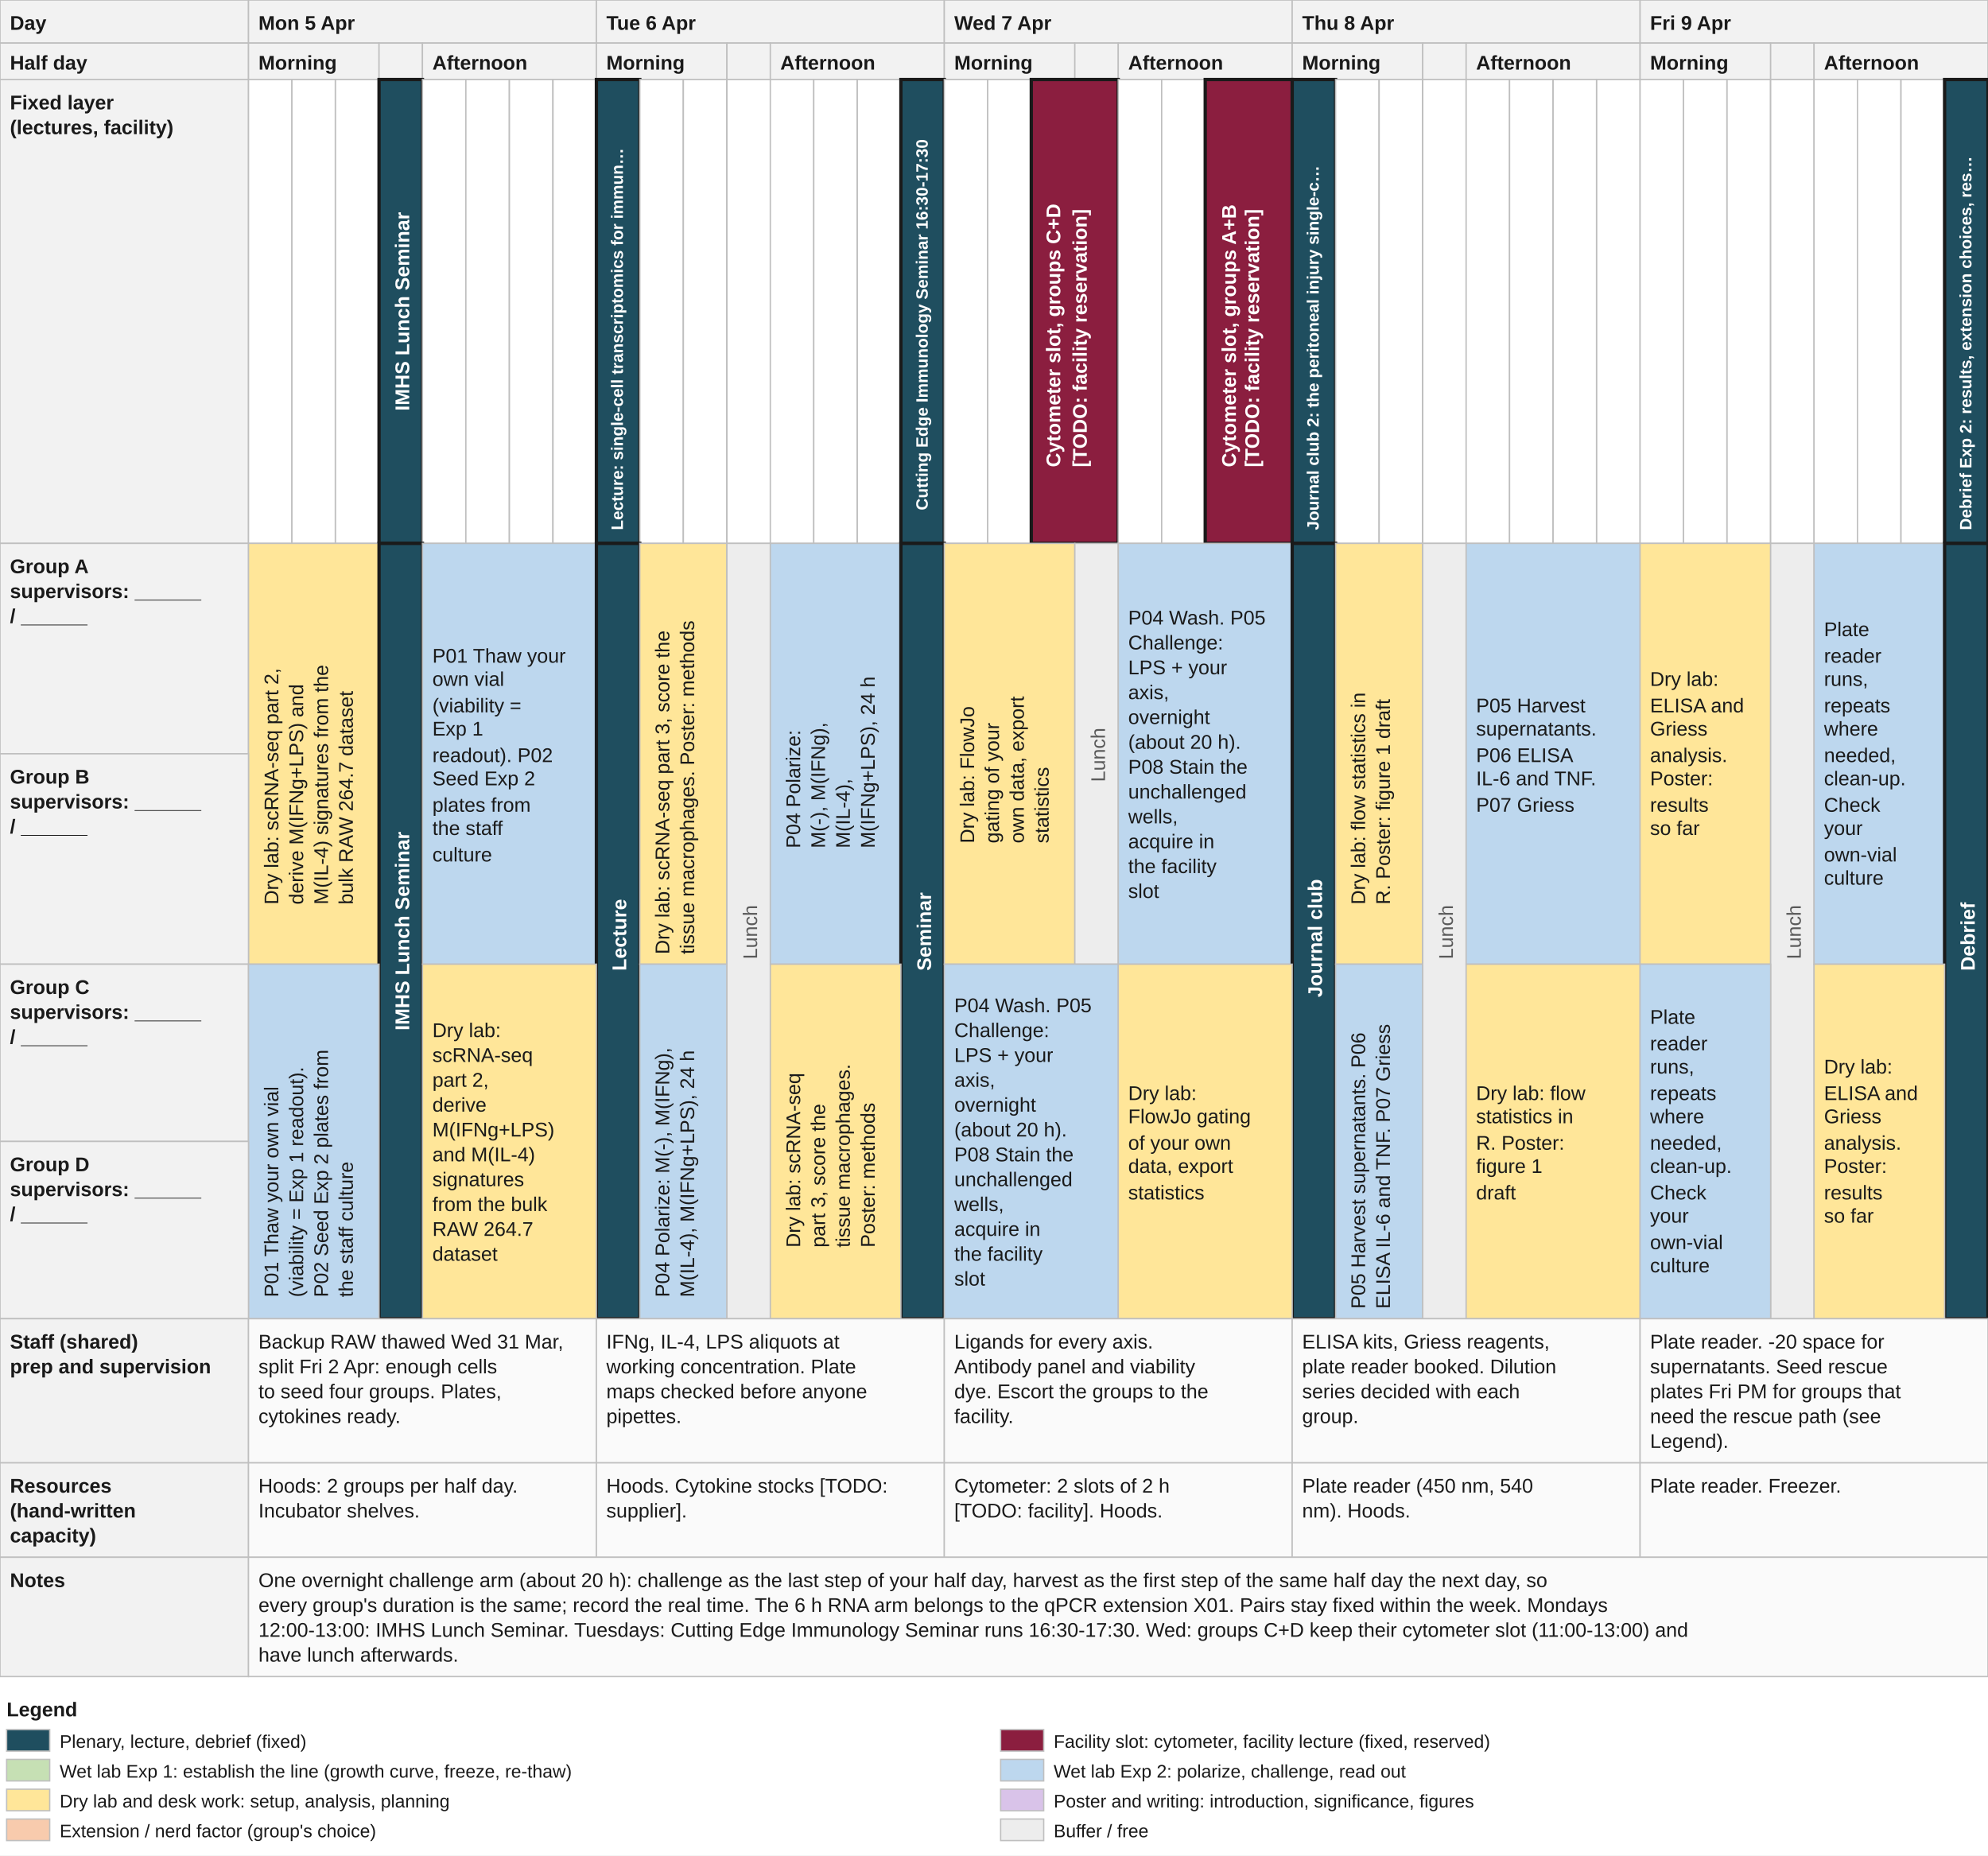
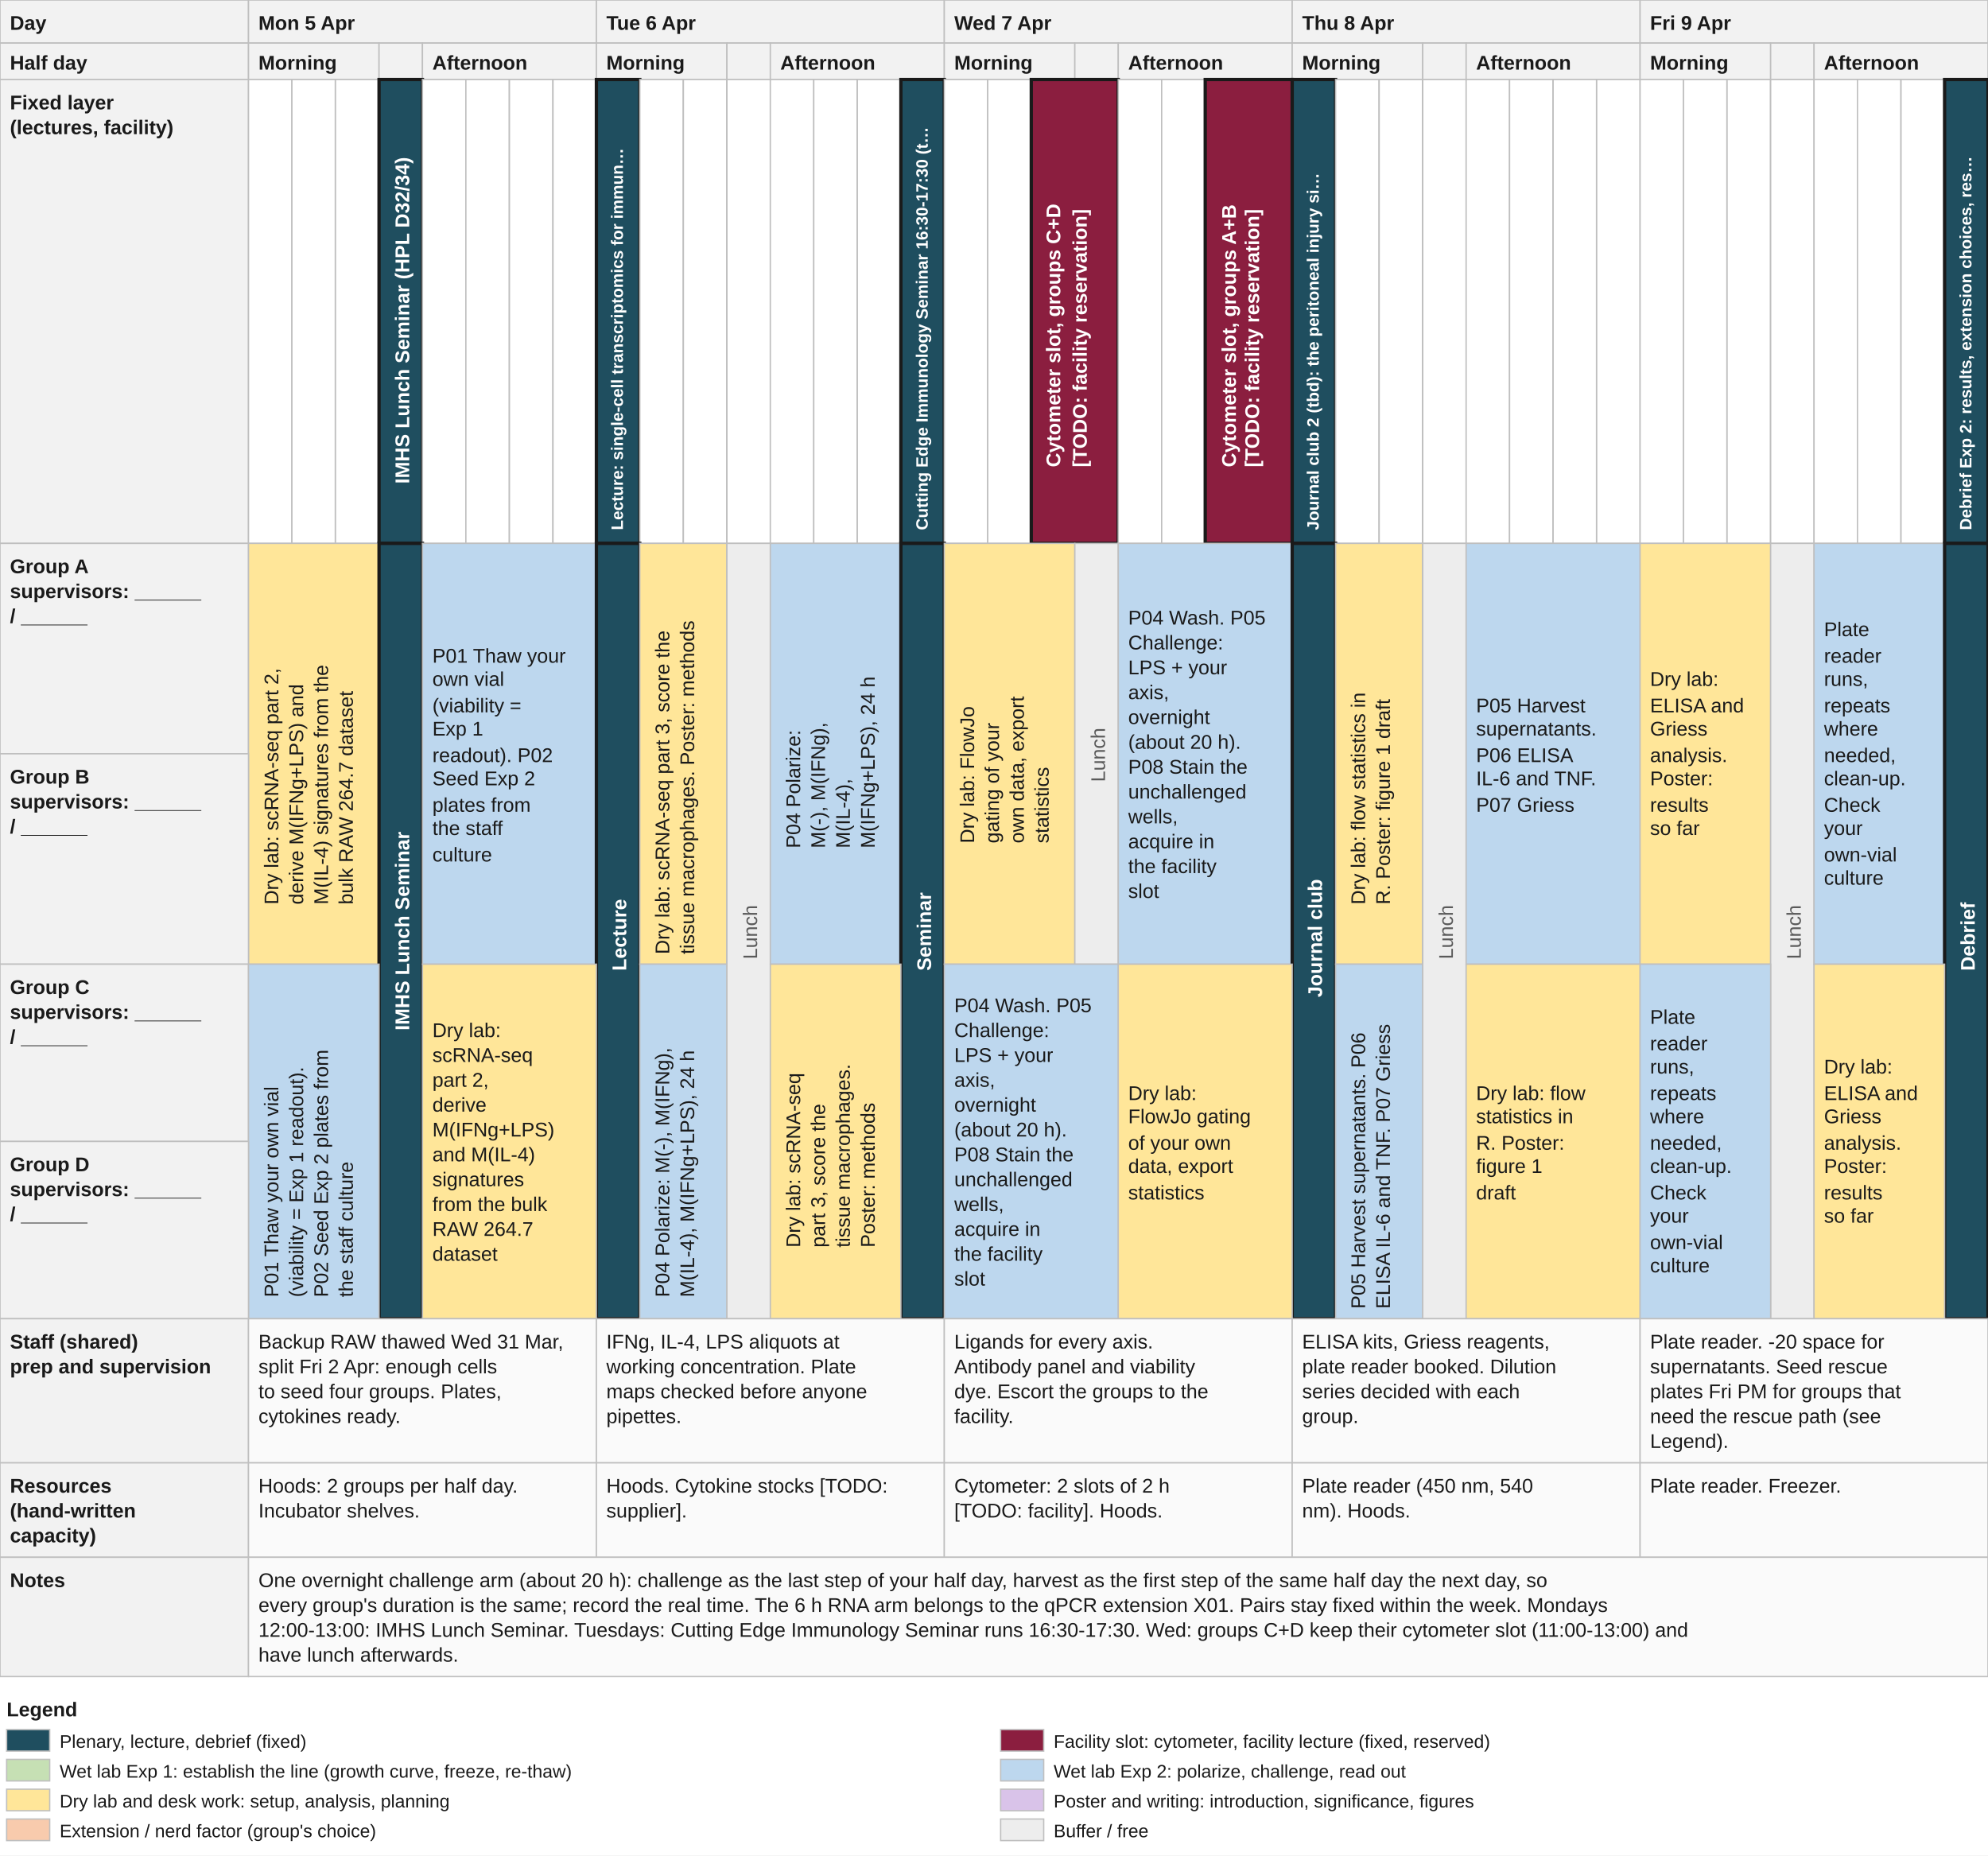
<svg xmlns="http://www.w3.org/2000/svg" viewBox="0 0 1200 1120.0" width="1200" height="1120.0" font-family="Arial, Helvetica, sans-serif">
  <rect x="0" y="0" width="1200" height="1120.0" fill="#ffffff" />
  <rect x="0.0" y="0" width="150.0" height="26" fill="#F2F2F2" stroke="#BFBFBF" stroke-width="0.8" />
  <text x="6" y="18" font-size="12" fill="#1A1A1A" font-weight="bold">Day</text>
  <rect x="150.0" y="0" width="210.0" height="26" fill="#F2F2F2" stroke="#BFBFBF" stroke-width="0.8" />
  <text x="156" y="18" font-size="12" fill="#1A1A1A" font-weight="bold">Mon 5 Apr</text>
  <rect x="360.0" y="0" width="210.0" height="26" fill="#F2F2F2" stroke="#BFBFBF" stroke-width="0.8" />
  <text x="366" y="18" font-size="12" fill="#1A1A1A" font-weight="bold">Tue 6 Apr</text>
  <rect x="570.0" y="0" width="210.0" height="26" fill="#F2F2F2" stroke="#BFBFBF" stroke-width="0.8" />
  <text x="576" y="18" font-size="12" fill="#1A1A1A" font-weight="bold">Wed 7 Apr</text>
  <rect x="780.0" y="0" width="210.0" height="26" fill="#F2F2F2" stroke="#BFBFBF" stroke-width="0.8" />
  <text x="786" y="18" font-size="12" fill="#1A1A1A" font-weight="bold">Thu 8 Apr</text>
  <rect x="990.0" y="0" width="210.0" height="26" fill="#F2F2F2" stroke="#BFBFBF" stroke-width="0.8" />
  <text x="996" y="18" font-size="12" fill="#1A1A1A" font-weight="bold">Fri 9 Apr</text>
  <rect x="0.0" y="26" width="150.0" height="22" fill="#F2F2F2" stroke="#BFBFBF" stroke-width="0.8" />
  <text x="6" y="42" font-size="12" fill="#1A1A1A" font-weight="bold">Half day</text>
  <rect x="150.0" y="26" width="78.8" height="22" fill="#F2F2F2" stroke="#BFBFBF" stroke-width="0.8" />
  <text x="156" y="42" font-size="12" fill="#1A1A1A" font-weight="bold">Morning</text>
  <rect x="228.8" y="26" width="26.2" height="22" fill="#F2F2F2" stroke="#BFBFBF" stroke-width="0.8" />
  <rect x="255.0" y="26" width="105.0" height="22" fill="#F2F2F2" stroke="#BFBFBF" stroke-width="0.8" />
  <text x="261" y="42" font-size="12" fill="#1A1A1A" font-weight="bold">Afternoon</text>
  <rect x="360.0" y="26" width="78.8" height="22" fill="#F2F2F2" stroke="#BFBFBF" stroke-width="0.8" />
  <text x="366" y="42" font-size="12" fill="#1A1A1A" font-weight="bold">Morning</text>
  <rect x="438.8" y="26" width="26.2" height="22" fill="#F2F2F2" stroke="#BFBFBF" stroke-width="0.8" />
  <rect x="465.0" y="26" width="105.0" height="22" fill="#F2F2F2" stroke="#BFBFBF" stroke-width="0.8" />
  <text x="471" y="42" font-size="12" fill="#1A1A1A" font-weight="bold">Afternoon</text>
  <rect x="570.0" y="26" width="78.8" height="22" fill="#F2F2F2" stroke="#BFBFBF" stroke-width="0.8" />
  <text x="576" y="42" font-size="12" fill="#1A1A1A" font-weight="bold">Morning</text>
  <rect x="648.8" y="26" width="26.2" height="22" fill="#F2F2F2" stroke="#BFBFBF" stroke-width="0.8" />
  <rect x="675.0" y="26" width="105.0" height="22" fill="#F2F2F2" stroke="#BFBFBF" stroke-width="0.8" />
  <text x="681" y="42" font-size="12" fill="#1A1A1A" font-weight="bold">Afternoon</text>
  <rect x="780.0" y="26" width="78.8" height="22" fill="#F2F2F2" stroke="#BFBFBF" stroke-width="0.8" />
  <text x="786" y="42" font-size="12" fill="#1A1A1A" font-weight="bold">Morning</text>
  <rect x="858.8" y="26" width="26.2" height="22" fill="#F2F2F2" stroke="#BFBFBF" stroke-width="0.8" />
  <rect x="885.0" y="26" width="105.0" height="22" fill="#F2F2F2" stroke="#BFBFBF" stroke-width="0.8" />
  <text x="891" y="42" font-size="12" fill="#1A1A1A" font-weight="bold">Afternoon</text>
  <rect x="990.0" y="26" width="78.8" height="22" fill="#F2F2F2" stroke="#BFBFBF" stroke-width="0.8" />
  <text x="996" y="42" font-size="12" fill="#1A1A1A" font-weight="bold">Morning</text>
  <rect x="1068.8" y="26" width="26.2" height="22" fill="#F2F2F2" stroke="#BFBFBF" stroke-width="0.8" />
  <rect x="1095.0" y="26" width="105.0" height="22" fill="#F2F2F2" stroke="#BFBFBF" stroke-width="0.8" />
  <text x="1101" y="42" font-size="12" fill="#1A1A1A" font-weight="bold">Afternoon</text>
  <rect x="0.0" y="48" width="150.0" height="280" fill="#F2F2F2" stroke="#BFBFBF" stroke-width="0.8" />
  <text x="6" y="66" font-size="12" fill="#1A1A1A" font-weight="bold">Fixed layer</text>
  <text x="6" y="81" font-size="12" fill="#1A1A1A" font-weight="bold">(lectures, facility)</text>
  <rect x="150.0" y="48" width="26.2" height="280" fill="#FFFFFF" stroke="#BFBFBF" stroke-width="0.8" />
  <rect x="176.2" y="48" width="26.2" height="280" fill="#FFFFFF" stroke="#BFBFBF" stroke-width="0.8" />
  <rect x="202.5" y="48" width="26.2" height="280" fill="#FFFFFF" stroke="#BFBFBF" stroke-width="0.8" />
  <rect x="228.8" y="48" width="26.2" height="280" fill="#1F4E5F" stroke="#1A1A1A" stroke-width="2" />
-   <text x="247" y="248" transform="rotate(-90 247 248)" font-size="12" fill="#FFFFFF" font-weight="bold">IMHS Lunch Seminar</text>
+   <text x="247" y="292" transform="rotate(-90 247 292)" font-size="12" fill="#FFFFFF" font-weight="bold">IMHS Lunch Seminar (HPL D32/34)</text>
  <rect x="255.0" y="48" width="26.2" height="280" fill="#FFFFFF" stroke="#BFBFBF" stroke-width="0.8" />
  <rect x="281.2" y="48" width="26.2" height="280" fill="#FFFFFF" stroke="#BFBFBF" stroke-width="0.8" />
  <rect x="307.5" y="48" width="26.2" height="280" fill="#FFFFFF" stroke="#BFBFBF" stroke-width="0.8" />
  <rect x="333.8" y="48" width="26.2" height="280" fill="#FFFFFF" stroke="#BFBFBF" stroke-width="0.8" />
  <rect x="360.0" y="48" width="26.2" height="280" fill="#1F4E5F" stroke="#1A1A1A" stroke-width="2" />
  <text x="376" y="320" transform="rotate(-90 376 320)" font-size="10" fill="#FFFFFF" font-weight="bold">Lecture: single-cell transcriptomics for immun…</text>
  <rect x="386.2" y="48" width="26.2" height="280" fill="#FFFFFF" stroke="#BFBFBF" stroke-width="0.8" />
  <rect x="412.5" y="48" width="26.2" height="280" fill="#FFFFFF" stroke="#BFBFBF" stroke-width="0.8" />
  <rect x="438.8" y="48" width="26.2" height="280" fill="#FFFFFF" stroke="#BFBFBF" stroke-width="0.8" />
  <rect x="465.0" y="48" width="26.2" height="280" fill="#FFFFFF" stroke="#BFBFBF" stroke-width="0.8" />
  <rect x="491.2" y="48" width="26.2" height="280" fill="#FFFFFF" stroke="#BFBFBF" stroke-width="0.8" />
  <rect x="517.5" y="48" width="26.2" height="280" fill="#FFFFFF" stroke="#BFBFBF" stroke-width="0.8" />
  <rect x="543.8" y="48" width="26.2" height="280" fill="#1F4E5F" stroke="#1A1A1A" stroke-width="2" />
-   <text x="560" y="308" transform="rotate(-90 560 308)" font-size="10" fill="#FFFFFF" font-weight="bold">Cutting Edge Immunology Seminar 16:30-17:30</text>
+   <text x="560" y="320" transform="rotate(-90 560 320)" font-size="10" fill="#FFFFFF" font-weight="bold">Cutting Edge Immunology Seminar 16:30-17:30 (t…</text>
  <rect x="570.0" y="48" width="26.2" height="280" fill="#FFFFFF" stroke="#BFBFBF" stroke-width="0.8" />
  <rect x="596.2" y="48" width="26.2" height="280" fill="#FFFFFF" stroke="#BFBFBF" stroke-width="0.8" />
  <rect x="622.5" y="48" width="52.5" height="280" fill="#8B1E3F" stroke="#1A1A1A" stroke-width="2" />
  <text x="640" y="282" transform="rotate(-90 640 282)" font-size="12" fill="#FFFFFF" font-weight="bold">Cytometer slot, groups C+D</text>
  <text x="656" y="282" transform="rotate(-90 656 282)" font-size="12" fill="#FFFFFF" font-weight="bold">[TODO: facility reservation]</text>
  <rect x="675.0" y="48" width="26.2" height="280" fill="#FFFFFF" stroke="#BFBFBF" stroke-width="0.8" />
  <rect x="701.2" y="48" width="26.2" height="280" fill="#FFFFFF" stroke="#BFBFBF" stroke-width="0.8" />
  <rect x="727.5" y="48" width="52.5" height="280" fill="#8B1E3F" stroke="#1A1A1A" stroke-width="2" />
  <text x="746" y="282" transform="rotate(-90 746 282)" font-size="12" fill="#FFFFFF" font-weight="bold">Cytometer slot, groups A+B</text>
  <text x="760" y="282" transform="rotate(-90 760 282)" font-size="12" fill="#FFFFFF" font-weight="bold">[TODO: facility reservation]</text>
  <rect x="780.0" y="48" width="26.2" height="280" fill="#1F4E5F" stroke="#1A1A1A" stroke-width="2" />
-   <text x="796" y="320" transform="rotate(-90 796 320)" font-size="10" fill="#FFFFFF" font-weight="bold">Journal club 2: the peritoneal injury single-c…</text>
+   <text x="796" y="320" transform="rotate(-90 796 320)" font-size="10" fill="#FFFFFF" font-weight="bold">Journal club 2 (tbd): the peritoneal injury si…</text>
  <rect x="806.2" y="48" width="26.2" height="280" fill="#FFFFFF" stroke="#BFBFBF" stroke-width="0.8" />
  <rect x="832.5" y="48" width="26.2" height="280" fill="#FFFFFF" stroke="#BFBFBF" stroke-width="0.8" />
  <rect x="858.8" y="48" width="26.2" height="280" fill="#FFFFFF" stroke="#BFBFBF" stroke-width="0.8" />
  <rect x="885.0" y="48" width="26.2" height="280" fill="#FFFFFF" stroke="#BFBFBF" stroke-width="0.8" />
  <rect x="911.2" y="48" width="26.2" height="280" fill="#FFFFFF" stroke="#BFBFBF" stroke-width="0.8" />
  <rect x="937.5" y="48" width="26.2" height="280" fill="#FFFFFF" stroke="#BFBFBF" stroke-width="0.8" />
  <rect x="963.8" y="48" width="26.2" height="280" fill="#FFFFFF" stroke="#BFBFBF" stroke-width="0.8" />
  <rect x="990.0" y="48" width="26.2" height="280" fill="#FFFFFF" stroke="#BFBFBF" stroke-width="0.8" />
  <rect x="1016.2" y="48" width="26.2" height="280" fill="#FFFFFF" stroke="#BFBFBF" stroke-width="0.8" />
  <rect x="1042.5" y="48" width="26.2" height="280" fill="#FFFFFF" stroke="#BFBFBF" stroke-width="0.8" />
  <rect x="1068.8" y="48" width="26.2" height="280" fill="#FFFFFF" stroke="#BFBFBF" stroke-width="0.8" />
  <rect x="1095.0" y="48" width="26.2" height="280" fill="#FFFFFF" stroke="#BFBFBF" stroke-width="0.8" />
  <rect x="1121.2" y="48" width="26.2" height="280" fill="#FFFFFF" stroke="#BFBFBF" stroke-width="0.8" />
  <rect x="1147.5" y="48" width="26.2" height="280" fill="#FFFFFF" stroke="#BFBFBF" stroke-width="0.8" />
  <rect x="1173.8" y="48" width="26.2" height="280" fill="#1F4E5F" stroke="#1A1A1A" stroke-width="2" />
  <text x="1190" y="320" transform="rotate(-90 1190 320)" font-size="10" fill="#FFFFFF" font-weight="bold">Debrief Exp 2: results, extension choices, res…</text>
  <rect x="0.0" y="328" width="150.0" height="127.0" fill="#F2F2F2" stroke="#BFBFBF" stroke-width="0.8" />
  <text x="6" y="346" font-size="12" fill="#1A1A1A" font-weight="bold">Group A</text>
  <text x="6" y="361" font-size="12" fill="#1A1A1A" font-weight="bold">supervisors: ______</text>
  <text x="6" y="376" font-size="12" fill="#1A1A1A" font-weight="bold">/ ______</text>
  <rect x="150.0" y="328" width="78.8" height="254.0" fill="#FFE699" stroke="#BFBFBF" stroke-width="0.8" />
  <text x="168" y="546" transform="rotate(-90 168 546)" font-size="12" fill="#1A1A1A">Dry lab: scRNA-seq part 2,</text>
  <text x="183" y="546" transform="rotate(-90 183 546)" font-size="12" fill="#1A1A1A">derive M(IFNg+LPS) and</text>
  <text x="198" y="546" transform="rotate(-90 198 546)" font-size="12" fill="#1A1A1A">M(IL-4) signatures from the</text>
  <text x="213" y="546" transform="rotate(-90 213 546)" font-size="12" fill="#1A1A1A">bulk RAW 264.7 dataset</text>
  <rect x="228.8" y="328" width="26.2" height="468.0" fill="#1F4E5F" stroke="#1A1A1A" stroke-width="2" />
  <text x="247" y="622" transform="rotate(-90 247 622)" font-size="12" fill="#FFFFFF" font-weight="bold">IMHS Lunch Seminar</text>
  <rect x="255.0" y="328" width="105.0" height="254.0" fill="#BDD7EE" stroke="#BFBFBF" stroke-width="0.8" />
  <text x="261" y="400" font-size="12" fill="#1A1A1A">P01 Thaw your</text>
  <text x="261" y="414" font-size="12" fill="#1A1A1A">own vial</text>
  <text x="261" y="430" font-size="12" fill="#1A1A1A">(viability =</text>
  <text x="261" y="444" font-size="12" fill="#1A1A1A">Exp 1</text>
  <text x="261" y="460" font-size="12" fill="#1A1A1A">readout). P02</text>
  <text x="261" y="474" font-size="12" fill="#1A1A1A">Seed Exp 2</text>
  <text x="261" y="490" font-size="12" fill="#1A1A1A">plates from</text>
  <text x="261" y="504" font-size="12" fill="#1A1A1A">the staff</text>
  <text x="261" y="520" font-size="12" fill="#1A1A1A">culture</text>
  <rect x="360.0" y="328" width="26.2" height="468.0" fill="#1F4E5F" stroke="#1A1A1A" stroke-width="2" />
  <text x="378" y="586" transform="rotate(-90 378 586)" font-size="12" fill="#FFFFFF" font-weight="bold">Lecture</text>
  <rect x="386.2" y="328" width="52.5" height="254.0" fill="#FFE699" stroke="#BFBFBF" stroke-width="0.8" />
  <text x="404" y="576" transform="rotate(-90 404 576)" font-size="12" fill="#1A1A1A">Dry lab: scRNA-seq part 3, score the</text>
  <text x="419" y="576" transform="rotate(-90 419 576)" font-size="12" fill="#1A1A1A">tissue macrophages. Poster: methods</text>
  <rect x="438.8" y="328" width="26.2" height="468.0" fill="#EDEDED" stroke="#BFBFBF" stroke-width="0.8" />
  <text x="457" y="579" transform="rotate(-90 457 579)" font-size="12" fill="#5A5A5A">Lunch</text>
  <rect x="465.0" y="328" width="78.8" height="254.0" fill="#BDD7EE" stroke="#BFBFBF" stroke-width="0.8" />
  <text x="483" y="512" transform="rotate(-90 483 512)" font-size="12" fill="#1A1A1A">P04 Polarize:</text>
  <text x="498" y="512" transform="rotate(-90 498 512)" font-size="12" fill="#1A1A1A">M(-), M(IFNg),</text>
  <text x="513" y="512" transform="rotate(-90 513 512)" font-size="12" fill="#1A1A1A">M(IL-4),</text>
  <text x="528" y="512" transform="rotate(-90 528 512)" font-size="12" fill="#1A1A1A">M(IFNg+LPS), 24 h</text>
  <rect x="543.8" y="328" width="26.2" height="468.0" fill="#1F4E5F" stroke="#1A1A1A" stroke-width="2" />
  <text x="562" y="586" transform="rotate(-90 562 586)" font-size="12" fill="#FFFFFF" font-weight="bold">Seminar</text>
  <rect x="570.0" y="328" width="78.8" height="254.0" fill="#FFE699" stroke="#BFBFBF" stroke-width="0.8" />
  <text x="588" y="509" transform="rotate(-90 588 509)" font-size="12" fill="#1A1A1A">Dry lab: FlowJo</text>
  <text x="603" y="509" transform="rotate(-90 603 509)" font-size="12" fill="#1A1A1A">gating of your</text>
  <text x="618" y="509" transform="rotate(-90 618 509)" font-size="12" fill="#1A1A1A">own data, export</text>
  <text x="633" y="509" transform="rotate(-90 633 509)" font-size="12" fill="#1A1A1A">statistics</text>
  <rect x="648.8" y="328" width="26.2" height="254.0" fill="#EDEDED" stroke="#BFBFBF" stroke-width="0.8" />
  <text x="667" y="472" transform="rotate(-90 667 472)" font-size="12" fill="#5A5A5A">Lunch</text>
  <rect x="675.0" y="328" width="105.0" height="254.0" fill="#BDD7EE" stroke="#BFBFBF" stroke-width="0.8" />
  <text x="681" y="377" font-size="12" fill="#1A1A1A">P04 Wash. P05</text>
  <text x="681" y="392" font-size="12" fill="#1A1A1A">Challenge:</text>
  <text x="681" y="407" font-size="12" fill="#1A1A1A">LPS + your</text>
  <text x="681" y="422" font-size="12" fill="#1A1A1A">axis,</text>
  <text x="681" y="437" font-size="12" fill="#1A1A1A">overnight</text>
  <text x="681" y="452" font-size="12" fill="#1A1A1A">(about 20 h).</text>
  <text x="681" y="467" font-size="12" fill="#1A1A1A">P08 Stain the</text>
  <text x="681" y="482" font-size="12" fill="#1A1A1A">unchallenged</text>
  <text x="681" y="497" font-size="12" fill="#1A1A1A">wells,</text>
  <text x="681" y="512" font-size="12" fill="#1A1A1A">acquire in</text>
  <text x="681" y="527" font-size="12" fill="#1A1A1A">the facility</text>
  <text x="681" y="542" font-size="12" fill="#1A1A1A">slot</text>
  <rect x="780.0" y="328" width="26.2" height="468.0" fill="#1F4E5F" stroke="#1A1A1A" stroke-width="2" />
  <text x="798" y="602" transform="rotate(-90 798 602)" font-size="12" fill="#FFFFFF" font-weight="bold">Journal club</text>
  <rect x="806.2" y="328" width="52.5" height="254.0" fill="#FFE699" stroke="#BFBFBF" stroke-width="0.8" />
  <text x="824" y="546" transform="rotate(-90 824 546)" font-size="12" fill="#1A1A1A">Dry lab: flow statistics in</text>
  <text x="839" y="546" transform="rotate(-90 839 546)" font-size="12" fill="#1A1A1A">R. Poster: figure 1 draft</text>
  <rect x="858.8" y="328" width="26.2" height="468.0" fill="#EDEDED" stroke="#BFBFBF" stroke-width="0.8" />
  <text x="877" y="579" transform="rotate(-90 877 579)" font-size="12" fill="#5A5A5A">Lunch</text>
  <rect x="885.0" y="328" width="105.0" height="254.0" fill="#BDD7EE" stroke="#BFBFBF" stroke-width="0.8" />
  <text x="891" y="430" font-size="12" fill="#1A1A1A">P05 Harvest</text>
  <text x="891" y="444" font-size="12" fill="#1A1A1A">supernatants.</text>
  <text x="891" y="460" font-size="12" fill="#1A1A1A">P06 ELISA</text>
  <text x="891" y="474" font-size="12" fill="#1A1A1A">IL-6 and TNF.</text>
  <text x="891" y="490" font-size="12" fill="#1A1A1A">P07 Griess</text>
  <rect x="990.0" y="328" width="78.8" height="254.0" fill="#FFE699" stroke="#BFBFBF" stroke-width="0.8" />
  <text x="996" y="414" font-size="12" fill="#1A1A1A">Dry lab:</text>
  <text x="996" y="430" font-size="12" fill="#1A1A1A">ELISA and</text>
  <text x="996" y="444" font-size="12" fill="#1A1A1A">Griess</text>
  <text x="996" y="460" font-size="12" fill="#1A1A1A">analysis.</text>
  <text x="996" y="474" font-size="12" fill="#1A1A1A">Poster:</text>
  <text x="996" y="490" font-size="12" fill="#1A1A1A">results</text>
  <text x="996" y="504" font-size="12" fill="#1A1A1A">so far</text>
  <rect x="1068.8" y="328" width="26.2" height="468.0" fill="#EDEDED" stroke="#BFBFBF" stroke-width="0.8" />
  <text x="1087" y="579" transform="rotate(-90 1087 579)" font-size="12" fill="#5A5A5A">Lunch</text>
  <rect x="1095.0" y="328" width="78.8" height="254.0" fill="#BDD7EE" stroke="#BFBFBF" stroke-width="0.8" />
  <text x="1101" y="384" font-size="12" fill="#1A1A1A">Plate</text>
  <text x="1101" y="400" font-size="12" fill="#1A1A1A">reader</text>
  <text x="1101" y="414" font-size="12" fill="#1A1A1A">runs,</text>
  <text x="1101" y="430" font-size="12" fill="#1A1A1A">repeats</text>
  <text x="1101" y="444" font-size="12" fill="#1A1A1A">where</text>
  <text x="1101" y="460" font-size="12" fill="#1A1A1A">needed,</text>
  <text x="1101" y="474" font-size="12" fill="#1A1A1A">clean-up.</text>
  <text x="1101" y="490" font-size="12" fill="#1A1A1A">Check</text>
  <text x="1101" y="504" font-size="12" fill="#1A1A1A">your</text>
  <text x="1101" y="520" font-size="12" fill="#1A1A1A">own-vial</text>
  <text x="1101" y="534" font-size="12" fill="#1A1A1A">culture</text>
  <rect x="1173.8" y="328" width="26.2" height="468.0" fill="#1F4E5F" stroke="#1A1A1A" stroke-width="2" />
  <text x="1192" y="586" transform="rotate(-90 1192 586)" font-size="12" fill="#FFFFFF" font-weight="bold">Debrief</text>
  <rect x="0.0" y="455.0" width="150.0" height="127.0" fill="#F2F2F2" stroke="#BFBFBF" stroke-width="0.8" />
  <text x="6" y="473" font-size="12" fill="#1A1A1A" font-weight="bold">Group B</text>
  <text x="6" y="488" font-size="12" fill="#1A1A1A" font-weight="bold">supervisors: ______</text>
  <text x="6" y="503" font-size="12" fill="#1A1A1A" font-weight="bold">/ ______</text>
  <rect x="0.0" y="582.0" width="150.0" height="107.0" fill="#F2F2F2" stroke="#BFBFBF" stroke-width="0.8" />
  <text x="6" y="600" font-size="12" fill="#1A1A1A" font-weight="bold">Group C</text>
  <text x="6" y="615" font-size="12" fill="#1A1A1A" font-weight="bold">supervisors: ______</text>
  <text x="6" y="630" font-size="12" fill="#1A1A1A" font-weight="bold">/ ______</text>
  <rect x="150.0" y="582.0" width="78.8" height="214.0" fill="#BDD7EE" stroke="#BFBFBF" stroke-width="0.8" />
  <text x="168" y="783" transform="rotate(-90 168 783)" font-size="12" fill="#1A1A1A">P01 Thaw your own vial</text>
  <text x="183" y="783" transform="rotate(-90 183 783)" font-size="12" fill="#1A1A1A">(viability = Exp 1 readout).</text>
  <text x="198" y="783" transform="rotate(-90 198 783)" font-size="12" fill="#1A1A1A">P02 Seed Exp 2 plates from</text>
  <text x="213" y="783" transform="rotate(-90 213 783)" font-size="12" fill="#1A1A1A">the staff culture</text>
  <rect x="255.0" y="582.0" width="105.0" height="214.0" fill="#FFE699" stroke="#BFBFBF" stroke-width="0.8" />
  <text x="261" y="626" font-size="12" fill="#1A1A1A">Dry lab:</text>
  <text x="261" y="641" font-size="12" fill="#1A1A1A">scRNA-seq</text>
  <text x="261" y="656" font-size="12" fill="#1A1A1A">part 2,</text>
  <text x="261" y="671" font-size="12" fill="#1A1A1A">derive</text>
  <text x="261" y="686" font-size="12" fill="#1A1A1A">M(IFNg+LPS)</text>
  <text x="261" y="701" font-size="12" fill="#1A1A1A">and M(IL-4)</text>
  <text x="261" y="716" font-size="12" fill="#1A1A1A">signatures</text>
  <text x="261" y="731" font-size="12" fill="#1A1A1A">from the bulk</text>
  <text x="261" y="746" font-size="12" fill="#1A1A1A">RAW 264.7</text>
  <text x="261" y="761" font-size="12" fill="#1A1A1A">dataset</text>
  <rect x="386.2" y="582.0" width="52.5" height="214.0" fill="#BDD7EE" stroke="#BFBFBF" stroke-width="0.8" />
  <text x="404" y="783" transform="rotate(-90 404 783)" font-size="12" fill="#1A1A1A">P04 Polarize: M(-), M(IFNg),</text>
  <text x="419" y="783" transform="rotate(-90 419 783)" font-size="12" fill="#1A1A1A">M(IL-4), M(IFNg+LPS), 24 h</text>
  <rect x="465.0" y="582.0" width="78.8" height="214.0" fill="#FFE699" stroke="#BFBFBF" stroke-width="0.8" />
  <text x="483" y="753" transform="rotate(-90 483 753)" font-size="12" fill="#1A1A1A">Dry lab: scRNA-seq</text>
  <text x="498" y="753" transform="rotate(-90 498 753)" font-size="12" fill="#1A1A1A">part 3, score the</text>
  <text x="513" y="753" transform="rotate(-90 513 753)" font-size="12" fill="#1A1A1A">tissue macrophages.</text>
  <text x="528" y="753" transform="rotate(-90 528 753)" font-size="12" fill="#1A1A1A">Poster: methods</text>
  <rect x="570.0" y="582.0" width="105.0" height="214.0" fill="#BDD7EE" stroke="#BFBFBF" stroke-width="0.8" />
  <text x="576" y="611" font-size="12" fill="#1A1A1A">P04 Wash. P05</text>
  <text x="576" y="626" font-size="12" fill="#1A1A1A">Challenge:</text>
  <text x="576" y="641" font-size="12" fill="#1A1A1A">LPS + your</text>
  <text x="576" y="656" font-size="12" fill="#1A1A1A">axis,</text>
  <text x="576" y="671" font-size="12" fill="#1A1A1A">overnight</text>
  <text x="576" y="686" font-size="12" fill="#1A1A1A">(about 20 h).</text>
  <text x="576" y="701" font-size="12" fill="#1A1A1A">P08 Stain the</text>
  <text x="576" y="716" font-size="12" fill="#1A1A1A">unchallenged</text>
  <text x="576" y="731" font-size="12" fill="#1A1A1A">wells,</text>
  <text x="576" y="746" font-size="12" fill="#1A1A1A">acquire in</text>
  <text x="576" y="761" font-size="12" fill="#1A1A1A">the facility</text>
  <text x="576" y="776" font-size="12" fill="#1A1A1A">slot</text>
  <rect x="675.0" y="582.0" width="105.0" height="214.0" fill="#FFE699" stroke="#BFBFBF" stroke-width="0.8" />
  <text x="681" y="664" font-size="12" fill="#1A1A1A">Dry lab:</text>
  <text x="681" y="678" font-size="12" fill="#1A1A1A">FlowJo gating</text>
  <text x="681" y="694" font-size="12" fill="#1A1A1A">of your own</text>
  <text x="681" y="708" font-size="12" fill="#1A1A1A">data, export</text>
  <text x="681" y="724" font-size="12" fill="#1A1A1A">statistics</text>
  <rect x="806.2" y="582.0" width="52.5" height="214.0" fill="#BDD7EE" stroke="#BFBFBF" stroke-width="0.8" />
  <text x="824" y="790" transform="rotate(-90 824 790)" font-size="12" fill="#1A1A1A">P05 Harvest supernatants. P06</text>
  <text x="839" y="790" transform="rotate(-90 839 790)" font-size="12" fill="#1A1A1A">ELISA IL-6 and TNF. P07 Griess</text>
  <rect x="885.0" y="582.0" width="105.0" height="214.0" fill="#FFE699" stroke="#BFBFBF" stroke-width="0.8" />
  <text x="891" y="664" font-size="12" fill="#1A1A1A">Dry lab: flow</text>
  <text x="891" y="678" font-size="12" fill="#1A1A1A">statistics in</text>
  <text x="891" y="694" font-size="12" fill="#1A1A1A">R. Poster:</text>
  <text x="891" y="708" font-size="12" fill="#1A1A1A">figure 1</text>
  <text x="891" y="724" font-size="12" fill="#1A1A1A">draft</text>
  <rect x="990.0" y="582.0" width="78.8" height="214.0" fill="#BDD7EE" stroke="#BFBFBF" stroke-width="0.8" />
  <text x="996" y="618" font-size="12" fill="#1A1A1A">Plate</text>
  <text x="996" y="634" font-size="12" fill="#1A1A1A">reader</text>
  <text x="996" y="648" font-size="12" fill="#1A1A1A">runs,</text>
  <text x="996" y="664" font-size="12" fill="#1A1A1A">repeats</text>
  <text x="996" y="678" font-size="12" fill="#1A1A1A">where</text>
  <text x="996" y="694" font-size="12" fill="#1A1A1A">needed,</text>
  <text x="996" y="708" font-size="12" fill="#1A1A1A">clean-up.</text>
  <text x="996" y="724" font-size="12" fill="#1A1A1A">Check</text>
  <text x="996" y="738" font-size="12" fill="#1A1A1A">your</text>
  <text x="996" y="754" font-size="12" fill="#1A1A1A">own-vial</text>
  <text x="996" y="768" font-size="12" fill="#1A1A1A">culture</text>
  <rect x="1095.0" y="582.0" width="78.8" height="214.0" fill="#FFE699" stroke="#BFBFBF" stroke-width="0.8" />
  <text x="1101" y="648" font-size="12" fill="#1A1A1A">Dry lab:</text>
  <text x="1101" y="664" font-size="12" fill="#1A1A1A">ELISA and</text>
  <text x="1101" y="678" font-size="12" fill="#1A1A1A">Griess</text>
  <text x="1101" y="694" font-size="12" fill="#1A1A1A">analysis.</text>
  <text x="1101" y="708" font-size="12" fill="#1A1A1A">Poster:</text>
  <text x="1101" y="724" font-size="12" fill="#1A1A1A">results</text>
  <text x="1101" y="738" font-size="12" fill="#1A1A1A">so far</text>
  <rect x="0.0" y="689.0" width="150.0" height="107.0" fill="#F2F2F2" stroke="#BFBFBF" stroke-width="0.8" />
  <text x="6" y="707" font-size="12" fill="#1A1A1A" font-weight="bold">Group D</text>
  <text x="6" y="722" font-size="12" fill="#1A1A1A" font-weight="bold">supervisors: ______</text>
  <text x="6" y="737" font-size="12" fill="#1A1A1A" font-weight="bold">/ ______</text>
  <rect x="0.0" y="796.0" width="150.0" height="87" fill="#F2F2F2" stroke="#BFBFBF" stroke-width="0.8" />
  <text x="6" y="814" font-size="12" fill="#1A1A1A" font-weight="bold">Staff (shared)</text>
  <text x="6" y="829" font-size="12" fill="#1A1A1A" font-weight="bold">prep and supervision</text>
  <rect x="150.0" y="796.0" width="210.0" height="87" fill="#FAFAFA" stroke="#BFBFBF" stroke-width="0.8" />
  <text x="156" y="814" font-size="12" fill="#1A1A1A">Backup RAW thawed Wed 31 Mar,</text>
  <text x="156" y="829" font-size="12" fill="#1A1A1A">split Fri 2 Apr: enough cells</text>
  <text x="156" y="844" font-size="12" fill="#1A1A1A">to seed four groups. Plates,</text>
  <text x="156" y="859" font-size="12" fill="#1A1A1A">cytokines ready.</text>
  <rect x="360.0" y="796.0" width="210.0" height="87" fill="#FAFAFA" stroke="#BFBFBF" stroke-width="0.8" />
  <text x="366" y="814" font-size="12" fill="#1A1A1A">IFNg, IL-4, LPS aliquots at</text>
  <text x="366" y="829" font-size="12" fill="#1A1A1A">working concentration. Plate</text>
  <text x="366" y="844" font-size="12" fill="#1A1A1A">maps checked before anyone</text>
  <text x="366" y="859" font-size="12" fill="#1A1A1A">pipettes.</text>
  <rect x="570.0" y="796.0" width="210.0" height="87" fill="#FAFAFA" stroke="#BFBFBF" stroke-width="0.8" />
  <text x="576" y="814" font-size="12" fill="#1A1A1A">Ligands for every axis.</text>
  <text x="576" y="829" font-size="12" fill="#1A1A1A">Antibody panel and viability</text>
  <text x="576" y="844" font-size="12" fill="#1A1A1A">dye. Escort the groups to the</text>
  <text x="576" y="859" font-size="12" fill="#1A1A1A">facility.</text>
  <rect x="780.0" y="796.0" width="210.0" height="87" fill="#FAFAFA" stroke="#BFBFBF" stroke-width="0.8" />
  <text x="786" y="814" font-size="12" fill="#1A1A1A">ELISA kits, Griess reagents,</text>
  <text x="786" y="829" font-size="12" fill="#1A1A1A">plate reader booked. Dilution</text>
  <text x="786" y="844" font-size="12" fill="#1A1A1A">series decided with each</text>
  <text x="786" y="859" font-size="12" fill="#1A1A1A">group.</text>
  <rect x="990.0" y="796.0" width="210.0" height="87" fill="#FAFAFA" stroke="#BFBFBF" stroke-width="0.8" />
  <text x="996" y="814" font-size="12" fill="#1A1A1A">Plate reader. -20 space for</text>
  <text x="996" y="829" font-size="12" fill="#1A1A1A">supernatants. Seed rescue</text>
  <text x="996" y="844" font-size="12" fill="#1A1A1A">plates Fri PM for groups that</text>
  <text x="996" y="859" font-size="12" fill="#1A1A1A">need the rescue path (see</text>
  <text x="996" y="874" font-size="12" fill="#1A1A1A">Legend).</text>
  <rect x="0.0" y="883.0" width="150.0" height="57" fill="#F2F2F2" stroke="#BFBFBF" stroke-width="0.8" />
  <text x="6" y="901" font-size="12" fill="#1A1A1A" font-weight="bold">Resources</text>
  <text x="6" y="916" font-size="12" fill="#1A1A1A" font-weight="bold">(hand-written</text>
  <text x="6" y="931" font-size="12" fill="#1A1A1A" font-weight="bold">capacity)</text>
  <rect x="150.0" y="883.0" width="210.0" height="57" fill="#FAFAFA" stroke="#BFBFBF" stroke-width="0.8" />
  <text x="156" y="901" font-size="12" fill="#1A1A1A">Hoods: 2 groups per half day.</text>
  <text x="156" y="916" font-size="12" fill="#1A1A1A">Incubator shelves.</text>
  <rect x="360.0" y="883.0" width="210.0" height="57" fill="#FAFAFA" stroke="#BFBFBF" stroke-width="0.8" />
  <text x="366" y="901" font-size="12" fill="#1A1A1A">Hoods. Cytokine stocks [TODO:</text>
  <text x="366" y="916" font-size="12" fill="#1A1A1A">supplier].</text>
  <rect x="570.0" y="883.0" width="210.0" height="57" fill="#FAFAFA" stroke="#BFBFBF" stroke-width="0.8" />
  <text x="576" y="901" font-size="12" fill="#1A1A1A">Cytometer: 2 slots of 2 h</text>
  <text x="576" y="916" font-size="12" fill="#1A1A1A">[TODO: facility]. Hoods.</text>
  <rect x="780.0" y="883.0" width="210.0" height="57" fill="#FAFAFA" stroke="#BFBFBF" stroke-width="0.8" />
  <text x="786" y="901" font-size="12" fill="#1A1A1A">Plate reader (450 nm, 540</text>
  <text x="786" y="916" font-size="12" fill="#1A1A1A">nm). Hoods.</text>
  <rect x="990.0" y="883.0" width="210.0" height="57" fill="#FAFAFA" stroke="#BFBFBF" stroke-width="0.8" />
  <text x="996" y="901" font-size="12" fill="#1A1A1A">Plate reader. Freezer.</text>
  <rect x="0.0" y="940.0" width="150.0" height="72" fill="#F2F2F2" stroke="#BFBFBF" stroke-width="0.8" />
  <text x="6" y="958" font-size="12" fill="#1A1A1A" font-weight="bold">Notes</text>
  <rect x="150.0" y="940.0" width="1050.0" height="72" fill="#FAFAFA" stroke="#BFBFBF" stroke-width="0.8" />
  <text x="156" y="958" font-size="12" fill="#1A1A1A">One overnight challenge arm (about 20 h): challenge as the last step of your half day, harvest as the first step of the same half day the next day, so</text>
  <text x="156" y="973" font-size="12" fill="#1A1A1A">every group's duration is the same; record the real time. The 6 h RNA arm belongs to the qPCR extension X01. Pairs stay fixed within the week. Mondays</text>
  <text x="156" y="988" font-size="12" fill="#1A1A1A">12:00-13:00: IMHS Lunch Seminar. Tuesdays: Cutting Edge Immunology Seminar runs 16:30-17:30. Wed: groups C+D keep their cytometer slot (11:00-13:00) and</text>
  <text x="156" y="1003" font-size="12" fill="#1A1A1A">have lunch afterwards.</text>
  <text x="4" y="1036.0" font-size="12" font-weight="bold" fill="#1A1A1A">Legend</text>
  <rect x="4" y="1044.0" width="26" height="13" fill="#1F4E5F" stroke="#BFBFBF" stroke-width="0.8" />
  <text x="36" y="1055.0" font-size="11" fill="#1A1A1A">Plenary, lecture, debrief (fixed)</text>
  <rect x="604" y="1044.0" width="26" height="13" fill="#8B1E3F" stroke="#BFBFBF" stroke-width="0.8" />
  <text x="636" y="1055.0" font-size="11" fill="#1A1A1A">Facility slot: cytometer, facility lecture (fixed, reserved)</text>
  <rect x="4" y="1062.0" width="26" height="13" fill="#C6E0B4" stroke="#BFBFBF" stroke-width="0.8" />
  <text x="36" y="1073.0" font-size="11" fill="#1A1A1A">Wet lab Exp 1: establish the line (growth curve, freeze, re-thaw)</text>
  <rect x="604" y="1062.0" width="26" height="13" fill="#BDD7EE" stroke="#BFBFBF" stroke-width="0.8" />
  <text x="636" y="1073.0" font-size="11" fill="#1A1A1A">Wet lab Exp 2: polarize, challenge, read out</text>
  <rect x="4" y="1080.0" width="26" height="13" fill="#FFE699" stroke="#BFBFBF" stroke-width="0.8" />
  <text x="36" y="1091.0" font-size="11" fill="#1A1A1A">Dry lab and desk work: setup, analysis, planning</text>
  <rect x="604" y="1080.0" width="26" height="13" fill="#D9C3E9" stroke="#BFBFBF" stroke-width="0.8" />
  <text x="636" y="1091.0" font-size="11" fill="#1A1A1A">Poster and writing: introduction, significance, figures</text>
  <rect x="4" y="1098.0" width="26" height="13" fill="#F8CBAD" stroke="#BFBFBF" stroke-width="0.8" />
  <text x="36" y="1109.0" font-size="11" fill="#1A1A1A">Extension / nerd factor (group's choice)</text>
  <rect x="604" y="1098.0" width="26" height="13" fill="#EDEDED" stroke="#BFBFBF" stroke-width="0.8" />
  <text x="636" y="1109.0" font-size="11" fill="#1A1A1A">Buffer / free</text>
</svg>
